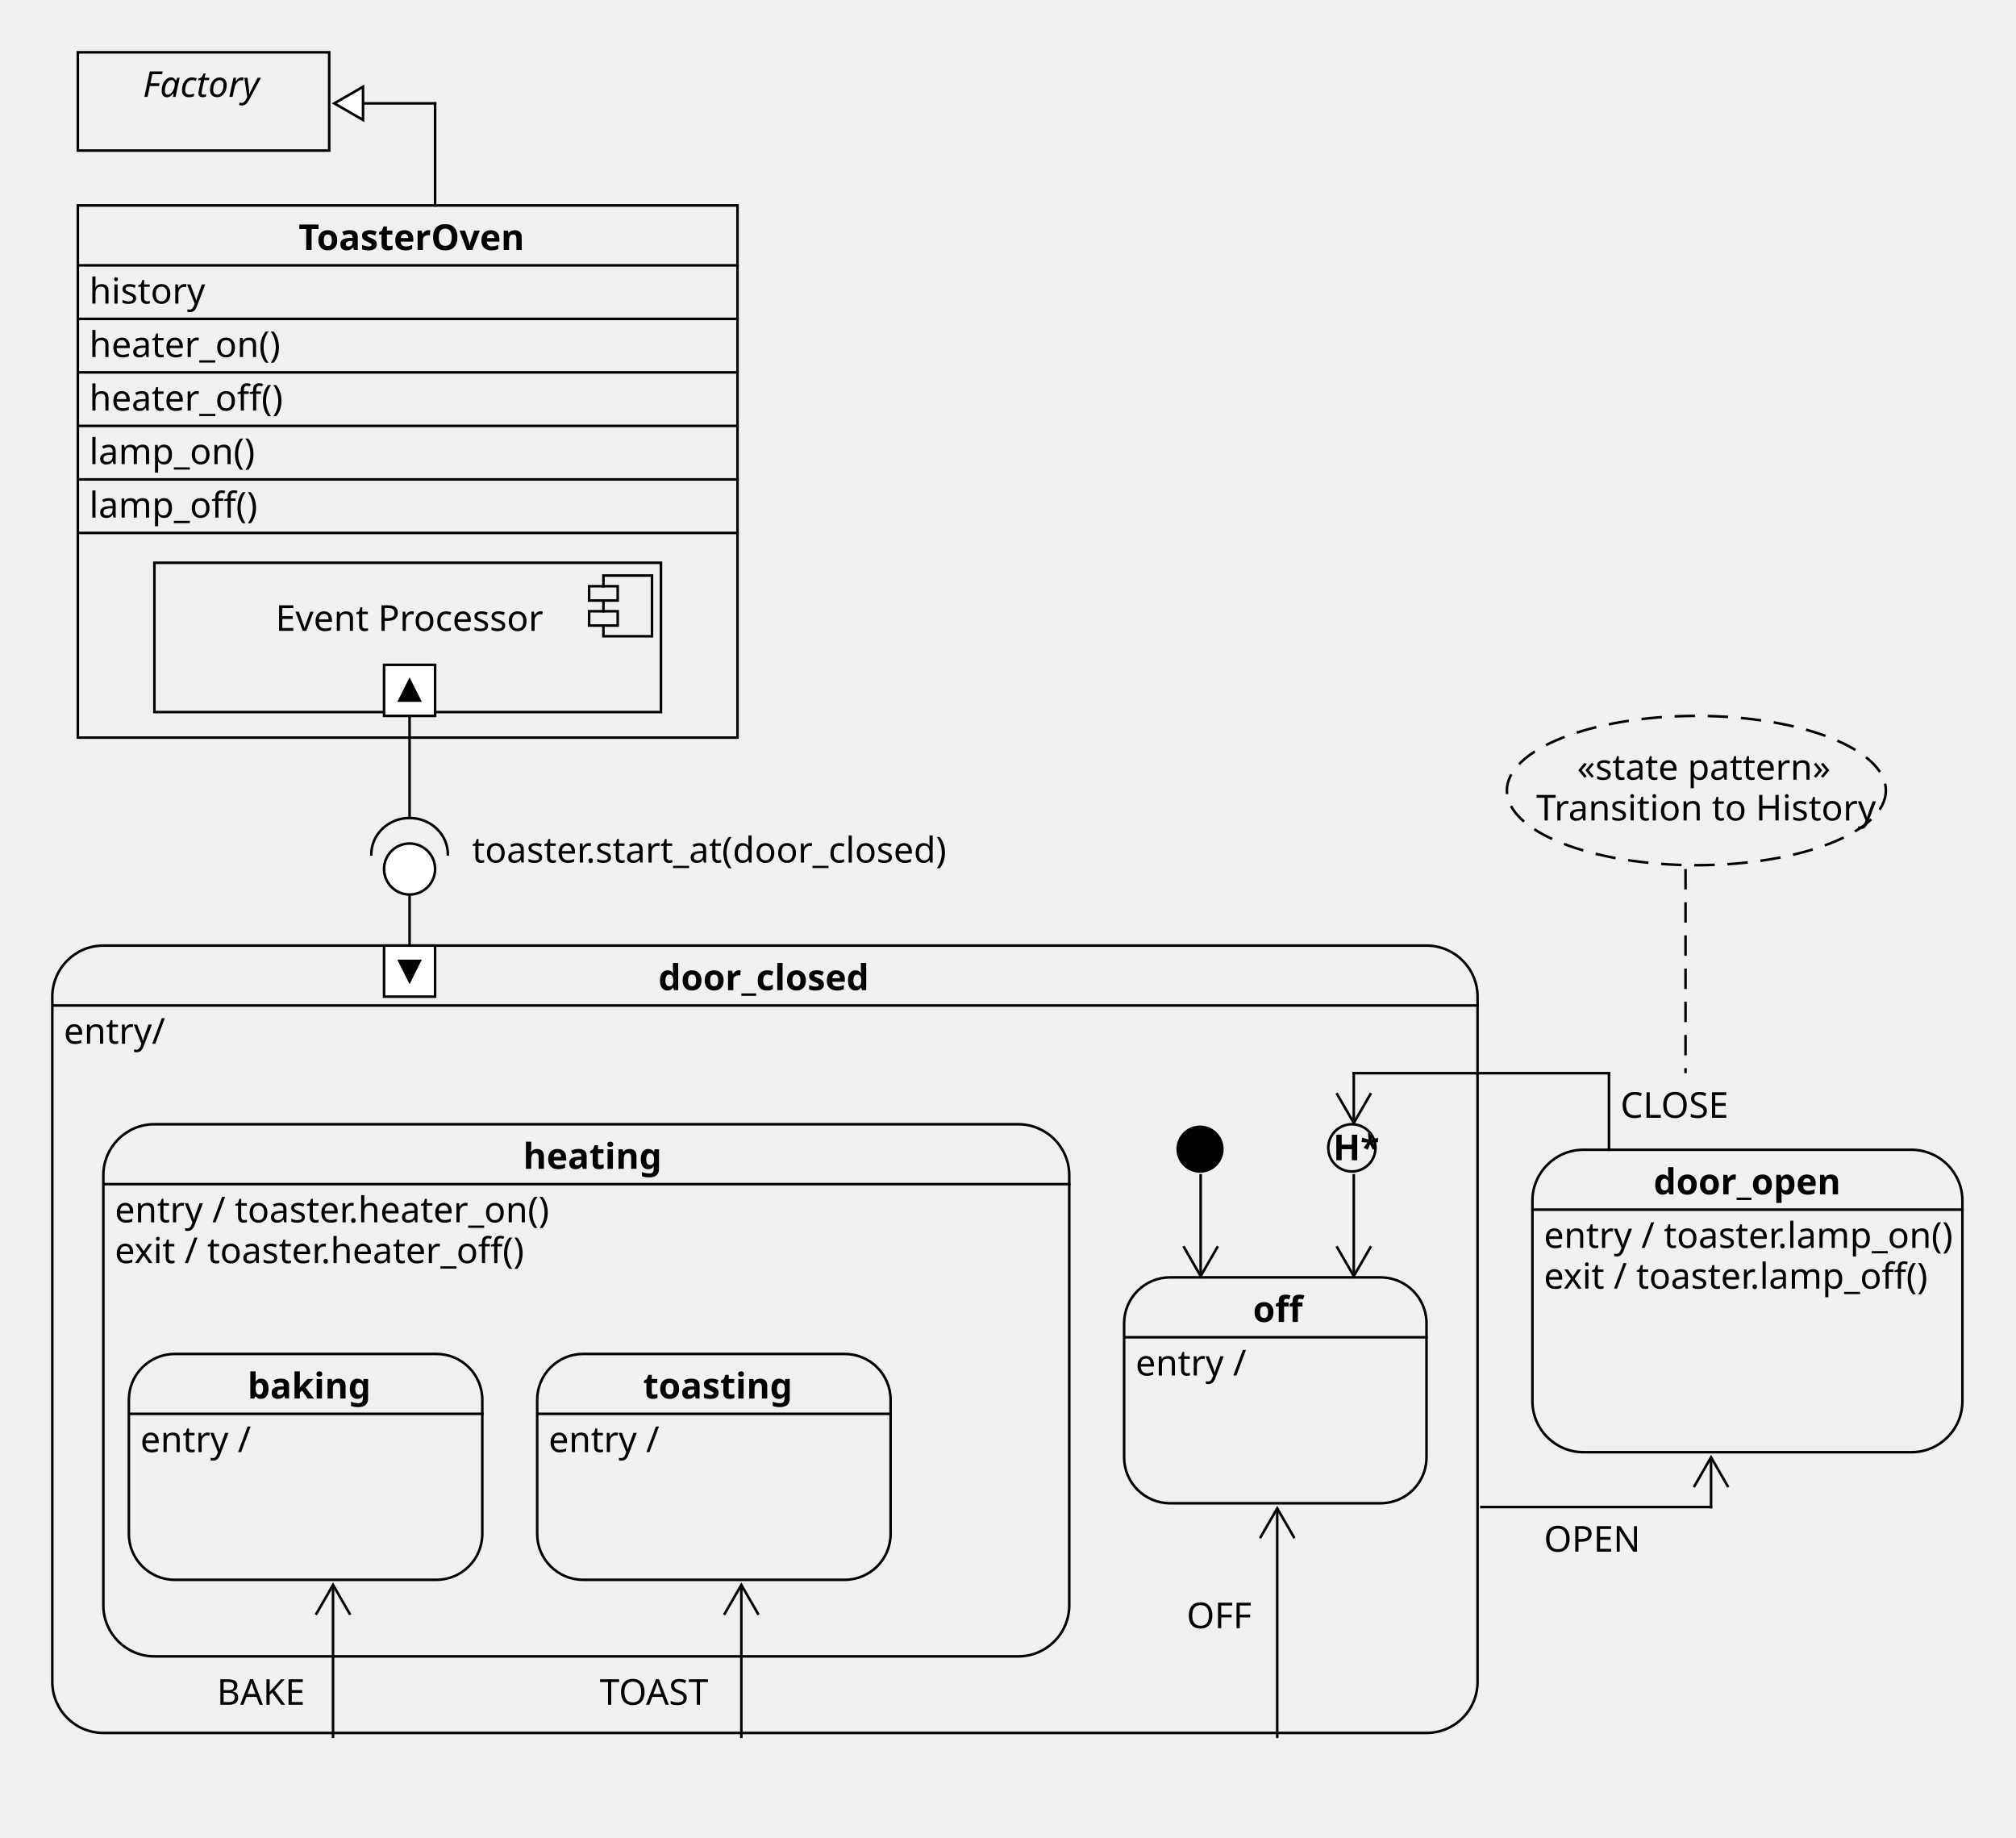
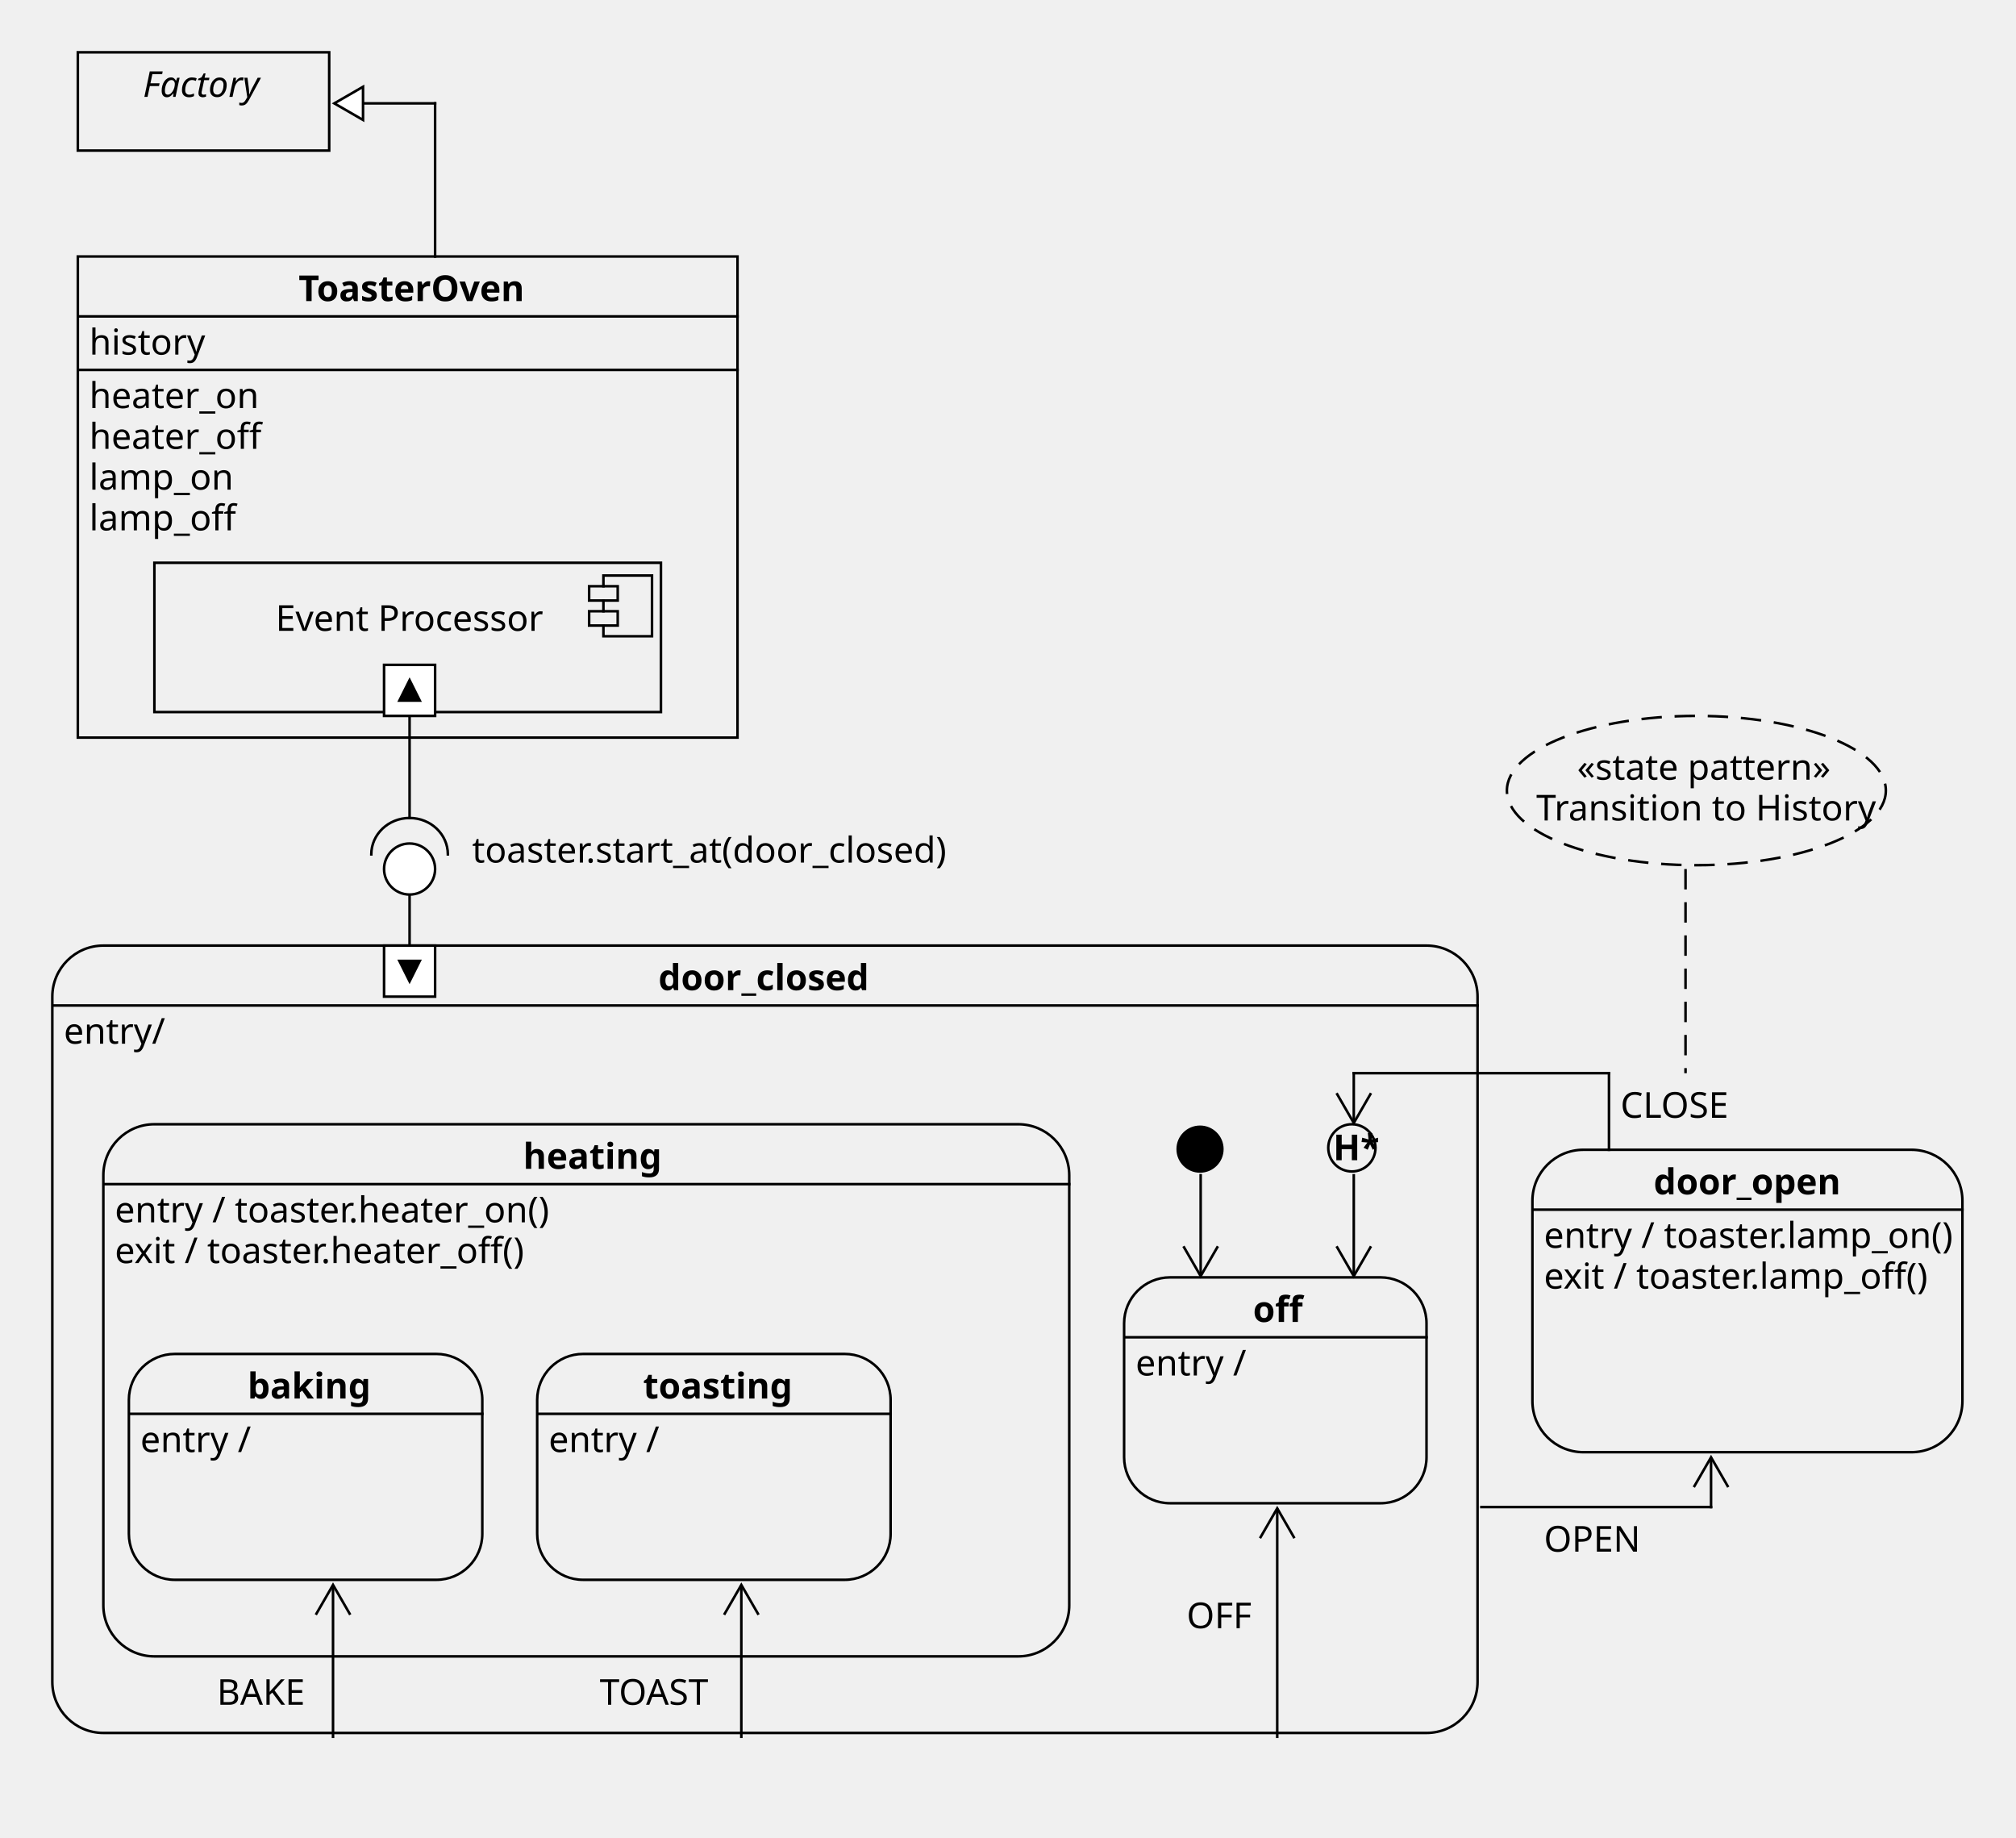
<svg xmlns="http://www.w3.org/2000/svg" fill-opacity="1" color-rendering="auto" color-interpolation="auto" text-rendering="auto" stroke="black" stroke-linecap="square" width="790" stroke-miterlimit="10" shape-rendering="auto" stroke-opacity="1" fill="black" stroke-dasharray="none" font-weight="normal" stroke-width="1" viewBox="460 30 790 720" height="720" font-family="'Dialog'" font-style="normal" stroke-linejoin="miter" font-size="12px" stroke-dashoffset="0" image-rendering="auto">
  <defs id="genericDefs" />
  <g>
    <defs id="defs1">
      <clipPath clipPathUnits="userSpaceOnUse" id="clipPath1">
        <path d="M0 0 L2147483647 0 L2147483647 2147483647 L0 2147483647 L0 0 Z" />
      </clipPath>
      <clipPath clipPathUnits="userSpaceOnUse" id="clipPath2">
        <path d="M0 0 L0 30 L50 30 L50 0 Z" />
      </clipPath>
      <clipPath clipPathUnits="userSpaceOnUse" id="clipPath3">
        <path d="M0 0 L0 90 L140 90 L140 0 Z" />
      </clipPath>
      <clipPath clipPathUnits="userSpaceOnUse" id="clipPath4">
        <path d="M0 0 L0 60 L150 60 L150 0 Z" />
      </clipPath>
      <clipPath clipPathUnits="userSpaceOnUse" id="clipPath5">
        <path d="M0 0 L0 30 L80 30 L80 0 Z" />
      </clipPath>
      <clipPath clipPathUnits="userSpaceOnUse" id="clipPath6">
        <path d="M0 0 L0 30 L70 30 L70 0 Z" />
      </clipPath>
      <clipPath clipPathUnits="userSpaceOnUse" id="clipPath7">
        <path d="M0 0 L0 50 L70 50 L70 0 Z" />
      </clipPath>
      <clipPath clipPathUnits="userSpaceOnUse" id="clipPath8">
        <path d="M0 0 L0 30 L60 30 L60 0 Z" />
      </clipPath>
      <clipPath clipPathUnits="userSpaceOnUse" id="clipPath9">
        <path d="M0 0 L0 120 L170 120 L170 0 Z" />
      </clipPath>
      <clipPath clipPathUnits="userSpaceOnUse" id="clipPath10">
        <path d="M0 0 L0 90 L120 90 L120 0 Z" />
      </clipPath>
      <clipPath clipPathUnits="userSpaceOnUse" id="clipPath11">
        <path d="M0 0 L0 20 L20 20 L20 0 Z" />
      </clipPath>
      <clipPath clipPathUnits="userSpaceOnUse" id="clipPath12">
        <path d="M0 0 L0 30 L200 30 L200 0 Z" />
      </clipPath>
      <clipPath clipPathUnits="userSpaceOnUse" id="clipPath13">
        <path d="M0 0 L0 60 L200 60 L200 0 Z" />
      </clipPath>
      <clipPath clipPathUnits="userSpaceOnUse" id="clipPath14">
        <path d="M0 0 L0 310 L560 310 L560 0 Z" />
      </clipPath>
      <clipPath clipPathUnits="userSpaceOnUse" id="clipPath15">
        <path d="M0 0 L0 210 L380 210 L380 0 Z" />
      </clipPath>
      <clipPath clipPathUnits="userSpaceOnUse" id="clipPath16">
        <path d="M0 0 L0 40 L100 40 L100 0 Z" />
      </clipPath>
      <clipPath clipPathUnits="userSpaceOnUse" id="clipPath17">
-         <path d="M0 0 L0 210 L260 210 L260 0 Z" />
+         <path d="M0 0 L0 190 L260 190 L260 0 Z" />
      </clipPath>
      <clipPath clipPathUnits="userSpaceOnUse" id="clipPath18">
        <path d="M0 0 L0 120 L30 120 L30 0 Z" />
      </clipPath>
      <clipPath clipPathUnits="userSpaceOnUse" id="clipPath19">
        <path d="M0 0 L0 90 L30 90 L30 0 Z" />
      </clipPath>
      <clipPath clipPathUnits="userSpaceOnUse" id="clipPath20">
        <path d="M0 0 L0 110 L30 110 L30 0 Z" />
      </clipPath>
      <clipPath clipPathUnits="userSpaceOnUse" id="clipPath21">
        <path d="M0 0 L0 60 L130 60 L130 0 Z" />
      </clipPath>
      <clipPath clipPathUnits="userSpaceOnUse" id="clipPath22">
        <path d="M0 0 L0 50 L120 50 L120 0 Z" />
      </clipPath>
      <clipPath clipPathUnits="userSpaceOnUse" id="clipPath23">
        <path d="M0 0 L0 70 L30 70 L30 0 Z" />
      </clipPath>
      <clipPath clipPathUnits="userSpaceOnUse" id="clipPath24">
        <path d="M0 0 L0 90 L50 90 L50 0 Z" />
      </clipPath>
      <clipPath clipPathUnits="userSpaceOnUse" id="clipPath25">
-         <path d="M0 0 L0 70 L70 70 L70 0 Z" />
+         <path d="M0 0 L0 90 L70 90 L70 0 Z" />
      </clipPath>
    </defs>
    <g font-family="sans-serif" font-size="14px" transform="translate(920,650)">
      <text x="5" xml:space="preserve" y="17.969" clip-path="url(#clipPath2)" stroke="none">OFF</text>
    </g>
    <g fill="rgb(255,255,255)" fill-opacity="0" transform="translate(670,560)" stroke-opacity="0" stroke="rgb(255,255,255)">
      <rect x="0.5" y="0.5" clip-path="url(#clipPath3)" width="138.5" rx="18" ry="18" height="88.5" stroke="none" />
    </g>
    <g transform="translate(670,560)">
      <rect x="0.5" y="0.5" clip-path="url(#clipPath3)" fill="none" width="138.5" rx="18" ry="18" height="88.5" />
      <text x="42" font-size="14px" y="17.969" clip-path="url(#clipPath3)" font-family="sans-serif" stroke="none" font-weight="bold" xml:space="preserve">toasting</text>
      <path fill="none" d="M1 23.969 L139 23.969" clip-path="url(#clipPath3)" />
      <text x="5" font-size="14px" y="38.938" clip-path="url(#clipPath3)" font-family="sans-serif" stroke="none" xml:space="preserve">entry / </text>
    </g>
    <g fill="rgb(255,255,255)" fill-opacity="0" transform="translate(1050,310)" stroke-opacity="0" stroke="rgb(255,255,255)">
      <ellipse rx="74.25" ry="29.25" clip-path="url(#clipPath4)" cx="74.75" cy="29.75" stroke="none" />
    </g>
    <g stroke-dasharray="8,5" stroke-miterlimit="5" transform="translate(1050,310)" stroke-linecap="butt">
      <ellipse rx="74.25" fill="none" ry="29.25" clip-path="url(#clipPath4)" cx="74.75" cy="29.75" />
      <text x="28" font-size="14px" y="25.5" clip-path="url(#clipPath4)" font-family="sans-serif" stroke="none" xml:space="preserve">«state pattern»</text>
      <text x="12" font-size="14px" y="41.469" clip-path="url(#clipPath4)" font-family="sans-serif" stroke="none" xml:space="preserve">Transition to History</text>
    </g>
    <g font-family="sans-serif" font-size="14px" transform="translate(1090,450)">
      <text x="5" xml:space="preserve" y="17.969" clip-path="url(#clipPath5)" stroke="none">CLOSE</text>
      <text x="5" xml:space="preserve" y="33.938" clip-path="url(#clipPath5)" stroke="none">  </text>
    </g>
    <g font-family="sans-serif" font-size="14px" transform="translate(1060,620)">
      <text x="5" xml:space="preserve" y="17.969" clip-path="url(#clipPath6)" stroke="none">OPEN</text>
    </g>
    <g font-family="sans-serif" font-size="14px" transform="translate(690,680)">
      <text x="5" xml:space="preserve" y="17.969" clip-path="url(#clipPath7)" stroke="none">TOAST</text>
    </g>
    <g font-family="sans-serif" font-size="14px" transform="translate(540,680)">
      <text x="5" xml:space="preserve" y="17.969" clip-path="url(#clipPath8)" stroke="none">BAKE</text>
    </g>
    <g fill="rgb(255,255,255)" fill-opacity="0" transform="translate(1060,480)" stroke-opacity="0" stroke="rgb(255,255,255)">
      <rect x="0.5" y="0.5" clip-path="url(#clipPath9)" width="168.5" rx="20" ry="20" height="118.5" stroke="none" />
    </g>
    <g transform="translate(1060,480)">
      <rect x="0.5" y="0.5" clip-path="url(#clipPath9)" fill="none" width="168.5" rx="20" ry="20" height="118.5" />
      <text x="48" font-size="14px" y="17.969" clip-path="url(#clipPath9)" font-family="sans-serif" stroke="none" font-weight="bold" xml:space="preserve">door_open</text>
      <path fill="none" d="M1 23.969 L169 23.969" clip-path="url(#clipPath9)" />
      <text x="5" font-size="14px" y="38.938" clip-path="url(#clipPath9)" font-family="sans-serif" stroke="none" xml:space="preserve">entry / toaster.lamp_on()</text>
      <text x="5" font-size="14px" y="54.906" clip-path="url(#clipPath9)" font-family="sans-serif" stroke="none" xml:space="preserve">exit / toaster.lamp_off()</text>
    </g>
    <g fill="rgb(255,255,255)" fill-opacity="0" transform="translate(900,530)" stroke-opacity="0" stroke="rgb(255,255,255)">
      <rect x="0.5" y="0.5" clip-path="url(#clipPath10)" width="118.5" rx="18" ry="18" height="88.5" stroke="none" />
    </g>
    <g transform="translate(900,530)">
      <rect x="0.5" y="0.5" clip-path="url(#clipPath10)" fill="none" width="118.5" rx="18" ry="18" height="88.5" />
      <text x="51" font-size="14px" y="17.969" clip-path="url(#clipPath10)" font-family="sans-serif" stroke="none" font-weight="bold" xml:space="preserve">off</text>
      <path fill="none" d="M1 23.969 L119 23.969" clip-path="url(#clipPath10)" />
      <text x="5" font-size="14px" y="38.938" clip-path="url(#clipPath10)" font-family="sans-serif" stroke="none" xml:space="preserve">entry /</text>
    </g>
    <g fill="rgb(255,255,255)" fill-opacity="0" transform="translate(510,560)" stroke-opacity="0" stroke="rgb(255,255,255)">
      <rect x="0.5" y="0.5" clip-path="url(#clipPath3)" width="138.5" rx="18" ry="18" height="88.5" stroke="none" />
    </g>
    <g transform="translate(510,560)">
      <rect x="0.5" y="0.5" clip-path="url(#clipPath3)" fill="none" width="138.5" rx="18" ry="18" height="88.5" />
      <text x="47" font-size="14px" y="17.969" clip-path="url(#clipPath3)" font-family="sans-serif" stroke="none" font-weight="bold" xml:space="preserve">baking</text>
      <path fill="none" d="M1 23.969 L139 23.969" clip-path="url(#clipPath3)" />
      <text x="5" font-size="14px" y="38.938" clip-path="url(#clipPath3)" font-family="sans-serif" stroke="none" xml:space="preserve">entry / </text>
    </g>
    <g fill="rgb(255,255,255)" fill-opacity="0" transform="translate(980,470)" stroke-opacity="0" stroke="rgb(255,255,255)">
      <circle r="9.25" clip-path="url(#clipPath11)" cx="9.75" cy="9.75" stroke="none" />
    </g>
    <g transform="translate(980,470)">
      <circle fill="none" r="9.25" clip-path="url(#clipPath11)" cx="9.75" cy="9.75" />
      <text x="2.39" font-size="14px" y="14.594" clip-path="url(#clipPath11)" font-family="sans-serif" stroke="none" font-weight="bold" xml:space="preserve">H*</text>
    </g>
    <g font-family="sans-serif" font-size="14px" transform="translate(640,350)">
      <text x="5" xml:space="preserve" y="17.969" clip-path="url(#clipPath12)" stroke="none">toaster.start_at(door_closed)</text>
    </g>
    <g transform="translate(920,470)">
      <circle r="8.75" clip-path="url(#clipPath11)" cx="10.25" cy="10.25" stroke="none" />
      <circle fill="none" r="8.75" clip-path="url(#clipPath11)" cx="10.25" cy="10.25" />
    </g>
    <g fill="rgb(255,255,255)" fill-opacity="0" transform="translate(520,250)" stroke-opacity="0" stroke="rgb(255,255,255)">
      <rect x="170.86" width="11.2" height="5.6" y="9.7" clip-path="url(#clipPath13)" stroke="none" />
    </g>
    <g transform="translate(520,250)">
      <rect fill="none" x="170.86" width="11.2" height="5.6" y="9.7" clip-path="url(#clipPath13)" />
    </g>
    <g fill="rgb(255,255,255)" fill-opacity="0" transform="translate(520,250)" stroke-opacity="0" stroke="rgb(255,255,255)">
      <rect x="170.86" width="11.2" height="5.6" y="19.5" clip-path="url(#clipPath13)" stroke="none" />
    </g>
    <g transform="translate(520,250)">
      <rect fill="none" x="170.86" width="11.2" height="5.6" y="19.5" clip-path="url(#clipPath13)" />
      <path fill="none" d="M176.46 15.3 L176.46 19.5" clip-path="url(#clipPath13)" />
      <path fill="none" d="M176.46 9.7 L176.46 5.5 L195.5 5.5 L195.5 29.3 L176.46 29.3 L176.46 25.1" clip-path="url(#clipPath13)" />
    </g>
    <g fill="rgb(255,255,255)" fill-opacity="0" transform="translate(520,250)" stroke-opacity="0" stroke="rgb(255,255,255)">
      <rect x="0.5" width="198.5" height="58.5" y="0.5" clip-path="url(#clipPath13)" stroke="none" />
    </g>
    <g transform="translate(520,250)">
      <rect fill="none" x="0.5" width="198.5" height="58.5" y="0.5" clip-path="url(#clipPath13)" />
      <text x="48" font-size="14px" y="27.169" clip-path="url(#clipPath13)" font-family="sans-serif" stroke="none" xml:space="preserve">Event Processor</text>
    </g>
    <g fill="rgb(255,255,255)" fill-opacity="0" transform="translate(480,400)" stroke-opacity="0" stroke="rgb(255,255,255)">
      <rect x="0.5" y="0.5" clip-path="url(#clipPath14)" width="558.5" rx="20" ry="20" height="308.5" stroke="none" />
    </g>
    <g transform="translate(480,400)">
      <rect x="0.5" y="0.5" clip-path="url(#clipPath14)" fill="none" width="558.5" rx="20" ry="20" height="308.5" />
      <text x="238" font-size="14px" y="17.969" clip-path="url(#clipPath14)" font-family="sans-serif" stroke="none" font-weight="bold" xml:space="preserve">door_closed</text>
      <path fill="none" d="M1 23.969 L559 23.969" clip-path="url(#clipPath14)" />
      <text x="5" font-size="14px" y="38.938" clip-path="url(#clipPath14)" font-family="sans-serif" stroke="none" xml:space="preserve">entry/</text>
    </g>
    <g fill="rgb(255,255,255)" fill-opacity="0" transform="translate(500,470)" stroke-opacity="0" stroke="rgb(255,255,255)">
      <rect x="0.5" y="0.5" clip-path="url(#clipPath15)" width="378.5" rx="20" ry="20" height="208.5" stroke="none" />
    </g>
    <g transform="translate(500,470)">
      <rect x="0.5" y="0.5" clip-path="url(#clipPath15)" fill="none" width="378.5" rx="20" ry="20" height="208.5" />
      <text x="165" font-size="14px" y="17.969" clip-path="url(#clipPath15)" font-family="sans-serif" stroke="none" font-weight="bold" xml:space="preserve">heating</text>
      <path fill="none" d="M1 23.969 L379 23.969" clip-path="url(#clipPath15)" />
      <text x="5" font-size="14px" y="38.938" clip-path="url(#clipPath15)" font-family="sans-serif" stroke="none" xml:space="preserve">entry / toaster.heater_on()</text>
      <text x="5" font-size="14px" y="54.906" clip-path="url(#clipPath15)" font-family="sans-serif" stroke="none" xml:space="preserve">exit / toaster.heater_off()</text>
    </g>
    <g fill="rgb(255,255,255)" fill-opacity="0" transform="translate(490,50)" stroke-opacity="0" stroke="rgb(255,255,255)">
      <rect x="0.5" width="98.5" height="38.5" y="0.5" clip-path="url(#clipPath16)" stroke="none" />
    </g>
    <g transform="translate(490,50)">
      <rect fill="none" x="0.5" width="98.5" height="38.5" y="0.5" clip-path="url(#clipPath16)" />
      <text x="26" font-size="14px" y="17.969" clip-path="url(#clipPath16)" font-family="sans-serif" font-style="italic" stroke="none" xml:space="preserve">Factory</text>
    </g>
-     <g fill="rgb(255,255,255)" fill-opacity="0" transform="translate(490,110)" stroke-opacity="0" stroke="rgb(255,255,255)">
-       <rect x="0.5" width="258.5" height="208.5" y="0.5" clip-path="url(#clipPath17)" stroke="none" />
-     </g>
-     <g transform="translate(490,110)">
-       <rect fill="none" x="0.5" width="258.5" height="208.5" y="0.5" clip-path="url(#clipPath17)" />
+     <g fill="rgb(255,255,255)" fill-opacity="0" transform="translate(490,130)" stroke-opacity="0" stroke="rgb(255,255,255)">
+       <rect x="0.5" width="258.5" height="188.5" y="0.5" clip-path="url(#clipPath17)" stroke="none" />
+     </g>
+     <g transform="translate(490,130)">
+       <rect fill="none" x="0.5" width="258.5" height="188.5" y="0.5" clip-path="url(#clipPath17)" />
      <text x="87" font-size="14px" y="17.969" clip-path="url(#clipPath17)" font-family="sans-serif" stroke="none" font-weight="bold" xml:space="preserve">ToasterOven</text>
      <path fill="none" d="M1 23.969 L259 23.969" clip-path="url(#clipPath17)" />
      <text x="5" font-size="14px" y="38.938" clip-path="url(#clipPath17)" font-family="sans-serif" stroke="none" xml:space="preserve">history</text>
      <path fill="none" d="M1 44.938 L259 44.938" clip-path="url(#clipPath17)" />
-       <text x="5" font-size="14px" y="59.906" clip-path="url(#clipPath17)" font-family="sans-serif" stroke="none" xml:space="preserve">heater_on()</text>
-       <path fill="none" d="M1 65.906 L259 65.906" clip-path="url(#clipPath17)" />
-       <text x="5" font-size="14px" y="80.875" clip-path="url(#clipPath17)" font-family="sans-serif" stroke="none" xml:space="preserve">heater_off()</text>
-       <path fill="none" d="M1 86.875 L259 86.875" clip-path="url(#clipPath17)" />
-       <text x="5" font-size="14px" y="101.844" clip-path="url(#clipPath17)" font-family="sans-serif" stroke="none" xml:space="preserve">lamp_on()</text>
-       <path fill="none" d="M1 107.844 L259 107.844" clip-path="url(#clipPath17)" />
-       <text x="5" font-size="14px" y="122.812" clip-path="url(#clipPath17)" font-family="sans-serif" stroke="none" xml:space="preserve">lamp_off()</text>
-       <path fill="none" d="M1 128.812 L259 128.812" clip-path="url(#clipPath17)" />
+       <text x="5" font-size="14px" y="59.906" clip-path="url(#clipPath17)" font-family="sans-serif" stroke="none" xml:space="preserve">heater_on</text>
+       <text x="5" font-size="14px" y="75.875" clip-path="url(#clipPath17)" font-family="sans-serif" stroke="none" xml:space="preserve">heater_off</text>
+       <text x="5" font-size="14px" y="91.844" clip-path="url(#clipPath17)" font-family="sans-serif" stroke="none" xml:space="preserve">lamp_on</text>
+       <text x="5" font-size="14px" y="107.812" clip-path="url(#clipPath17)" font-family="sans-serif" stroke="none" xml:space="preserve">lamp_off</text>
    </g>
    <g transform="translate(950,610)">
      <path fill="none" d="M10.5 100.5 L10.5 11.5" clip-path="url(#clipPath18)" />
      <path fill="none" d="M17 22.258 L10.5 11 L4 22.258" clip-path="url(#clipPath18)" />
    </g>
    <g transform="translate(740,640)">
      <path fill="none" d="M10.5 70.5 L10.5 11.5" clip-path="url(#clipPath19)" />
      <path fill="none" d="M17 22.258 L10.5 11 L4 22.258" clip-path="url(#clipPath19)" />
    </g>
    <g stroke-dasharray="8,5" stroke-miterlimit="5" transform="translate(1110,360)" stroke-linecap="butt">
      <path fill="none" d="M10.5 10.5 L10.5 90.5" clip-path="url(#clipPath20)" />
    </g>
    <g transform="translate(980,440)">
      <path fill="none" d="M110.5 40.5 L110.5 10.5" clip-path="url(#clipPath21)" />
      <path fill="none" d="M110.5 10.5 L10.5 10.5" clip-path="url(#clipPath21)" />
      <path fill="none" d="M10.5 10.5 L10.5 29.5" clip-path="url(#clipPath21)" />
      <path fill="none" d="M4 18.742 L10.5 30 L17 18.742" clip-path="url(#clipPath21)" />
    </g>
    <g transform="translate(1030,590)">
      <path fill="none" d="M10.5 30.5 L100.5 30.5" clip-path="url(#clipPath22)" />
      <path fill="none" d="M100.5 30.5 L100.5 11.5" clip-path="url(#clipPath22)" />
      <path fill="none" d="M107 22.258 L100.5 11 L94 22.258" clip-path="url(#clipPath22)" />
    </g>
    <g transform="translate(580,640)">
      <path fill="none" d="M10.5 70.5 L10.5 11.5" clip-path="url(#clipPath19)" />
      <path fill="none" d="M17 22.258 L10.5 11 L4 22.258" clip-path="url(#clipPath19)" />
    </g>
    <g transform="translate(920,480)">
      <path fill="none" d="M10.5 10.5 L10.5 49.5" clip-path="url(#clipPath23)" />
      <path fill="none" d="M4 38.742 L10.5 50 L17 38.742" clip-path="url(#clipPath23)" />
    </g>
    <g transform="translate(600,290)">
      <path fill="none" d="M20.5 11.5 L20.5 60.5" clip-path="url(#clipPath24)" />
      <rect x="10.5" y="0.5" clip-path="url(#clipPath24)" fill="white" width="20" height="20" stroke="none" />
      <rect fill="none" x="10.5" width="20" height="20" y="0.5" clip-path="url(#clipPath24)" />
      <path d="M20.5 6.5 L24.5 14.5 L16.5 14.5 Z" clip-path="url(#clipPath24)" stroke="none" />
      <path fill="none" d="M20.5 6.5 L24.5 14.5 L16.5 14.5 Z" clip-path="url(#clipPath24)" />
    </g>
    <g fill="rgb(255,255,255)" fill-opacity="0" transform="translate(600,290)" stroke-opacity="0" stroke="rgb(255,255,255)">
      <path d="M35.5 74.75 A15 14.25 0 0 0 5.5 74.75" stroke="none" clip-path="url(#clipPath24)" />
    </g>
    <g transform="translate(600,290)">
      <path fill="none" d="M35.5 74.75 A15 14.25 0 0 0 5.5 74.75" clip-path="url(#clipPath24)" />
    </g>
    <g transform="translate(980,480)">
      <path fill="none" d="M10.5 10.5 L10.5 49.5" clip-path="url(#clipPath23)" />
      <path fill="none" d="M4 38.742 L10.5 50 L17 38.742" clip-path="url(#clipPath23)" />
    </g>
    <g transform="translate(610,360)">
      <path fill="none" d="M10.5 11.5 L10.5 50.5" clip-path="url(#clipPath23)" />
      <circle fill="white" r="10" clip-path="url(#clipPath23)" cx="10.5" cy="10.5" stroke="none" />
      <circle fill="none" r="10" clip-path="url(#clipPath23)" cx="10.5" cy="10.5" />
      <rect x="0.5" y="40.5" clip-path="url(#clipPath23)" fill="white" width="20" height="20" stroke="none" />
      <rect fill="none" x="0.5" width="20" height="20" y="40.5" clip-path="url(#clipPath23)" />
      <path d="M6.5 46.5 L14.5 46.5 L10.5 54.5 Z" clip-path="url(#clipPath23)" stroke="none" />
      <path fill="none" d="M6.5 46.5 L14.5 46.5 L10.5 54.5 Z" clip-path="url(#clipPath23)" />
    </g>
    <g transform="translate(580,60)">
      <path fill="none" d="M11.5 10.5 L50.5 10.5" clip-path="url(#clipPath25)" />
-       <path fill="none" d="M50.5 10.5 L50.5 50.5" clip-path="url(#clipPath25)" />
+       <path fill="none" d="M50.5 10.5 L50.5 70.5" clip-path="url(#clipPath25)" />
      <path fill="white" d="M22.258 17 L11 10.5 L22.258 4 Z" clip-path="url(#clipPath25)" stroke="none" />
      <path fill="none" d="M22.258 17 L11 10.5 L22.258 4 Z" clip-path="url(#clipPath25)" />
    </g>
  </g>
</svg>
